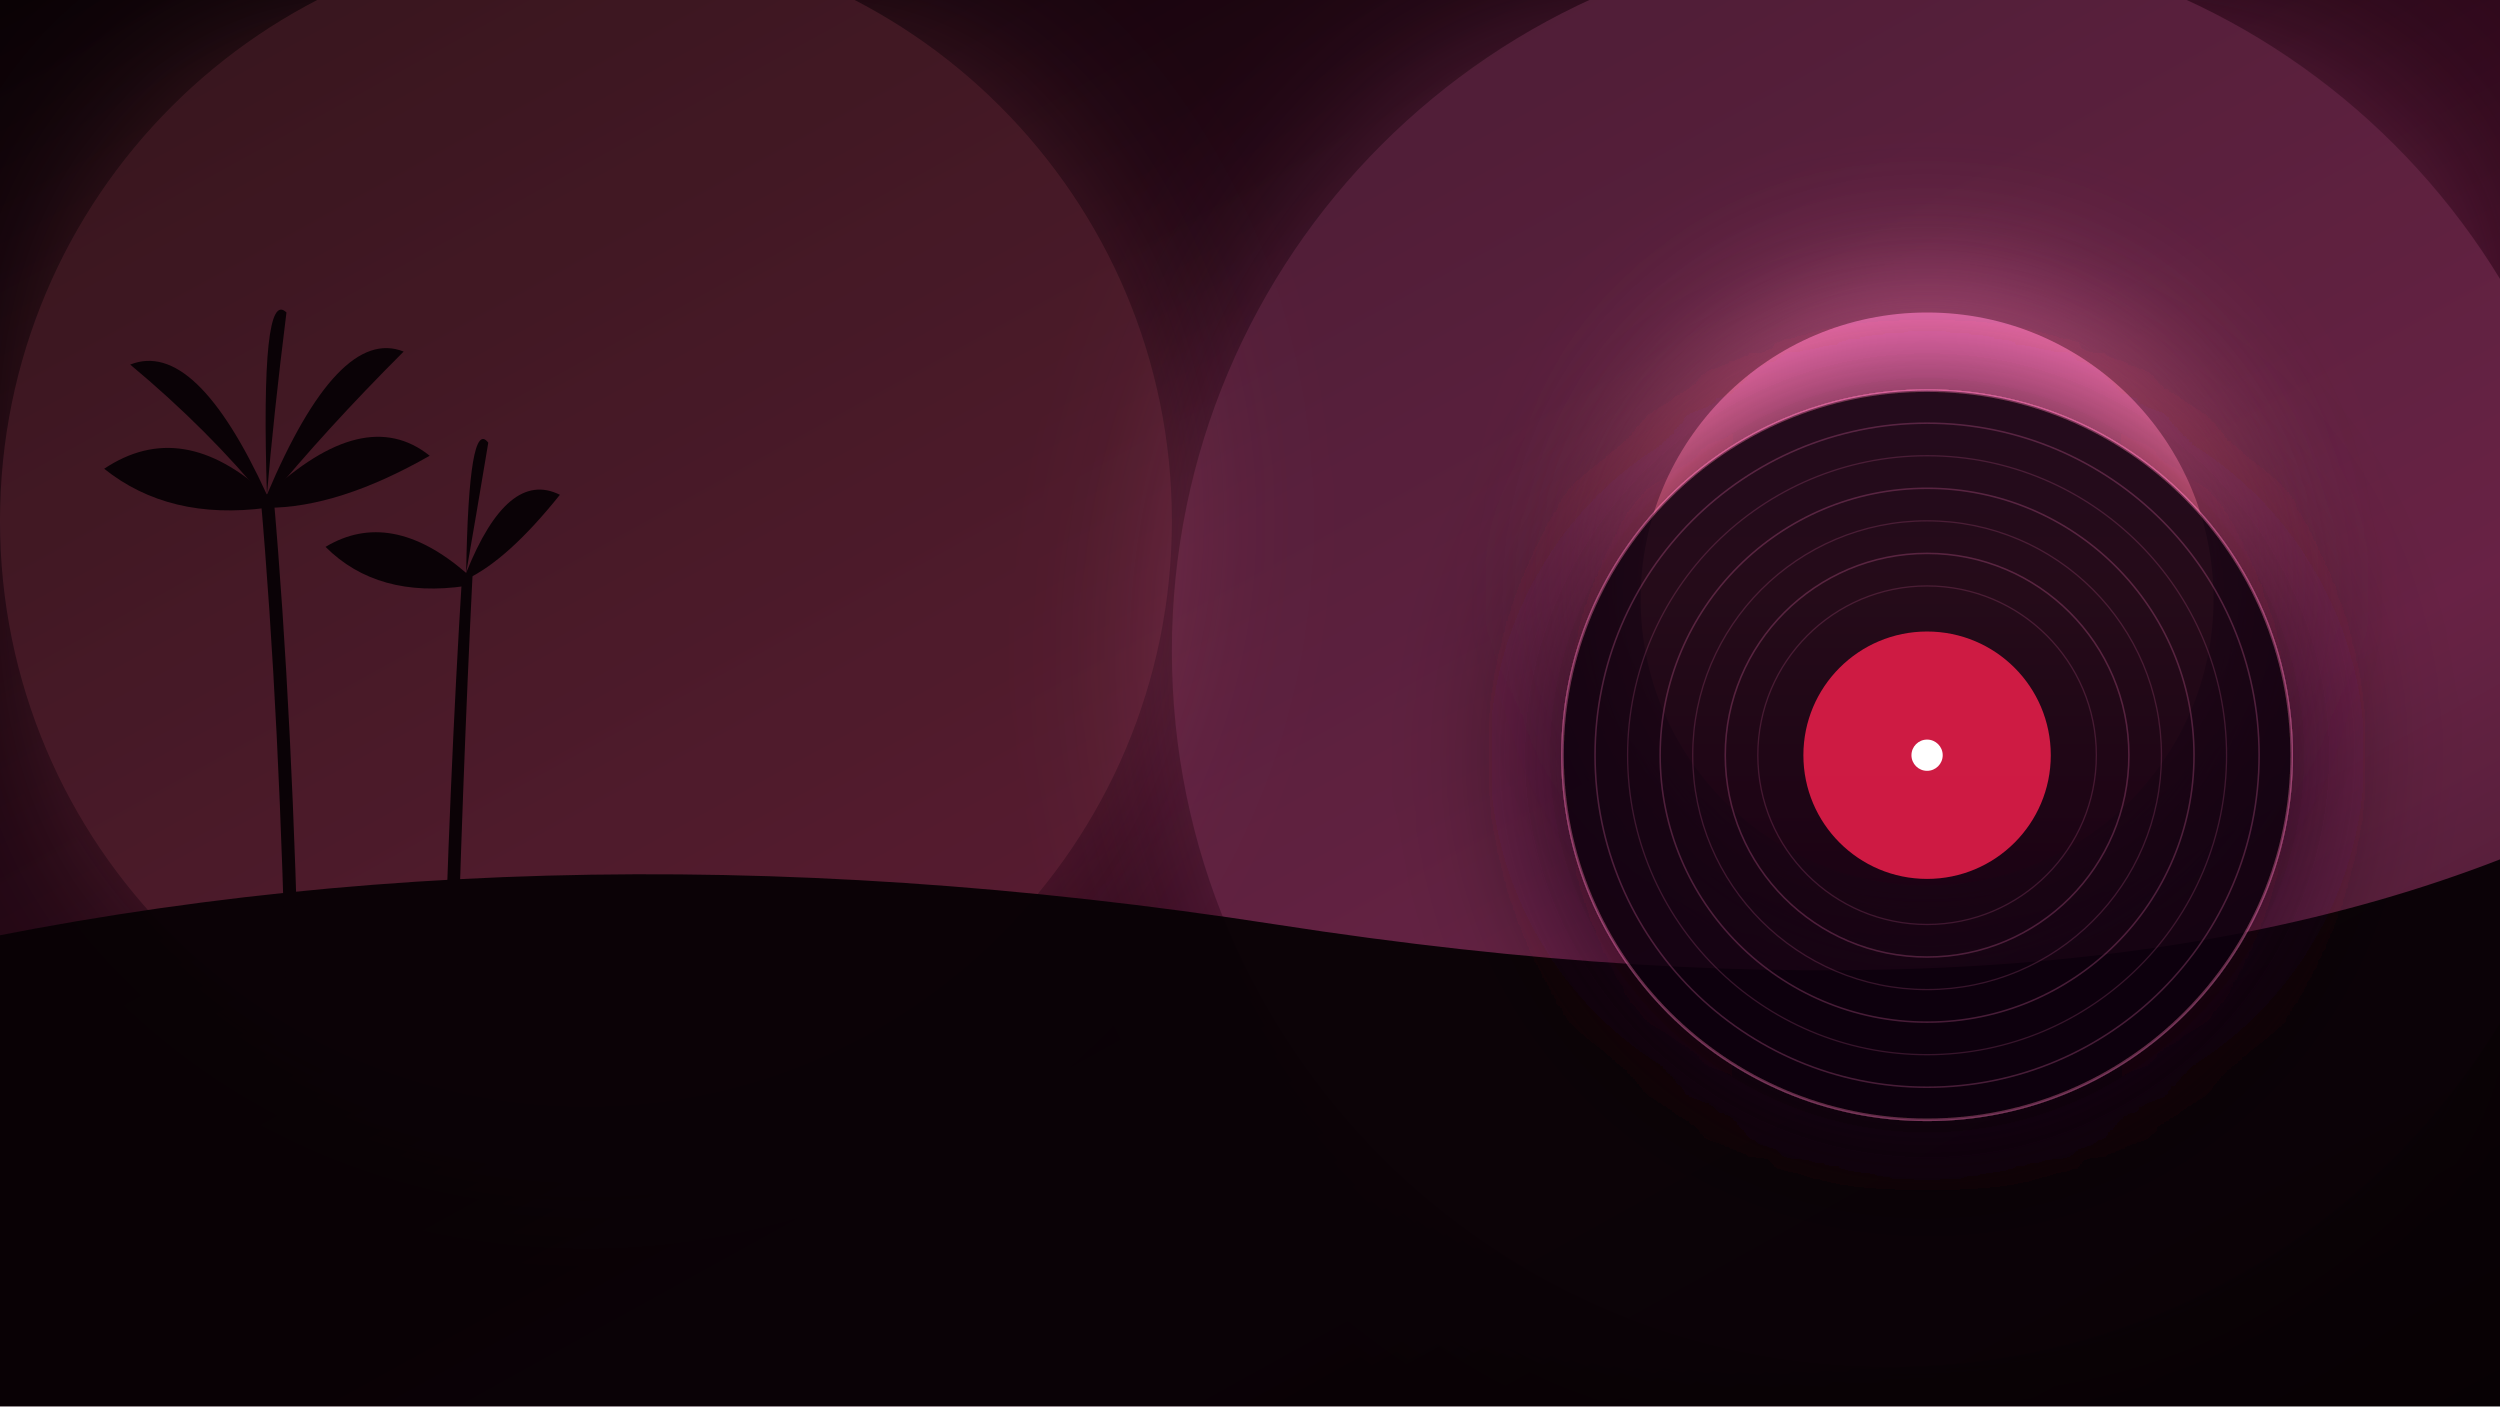
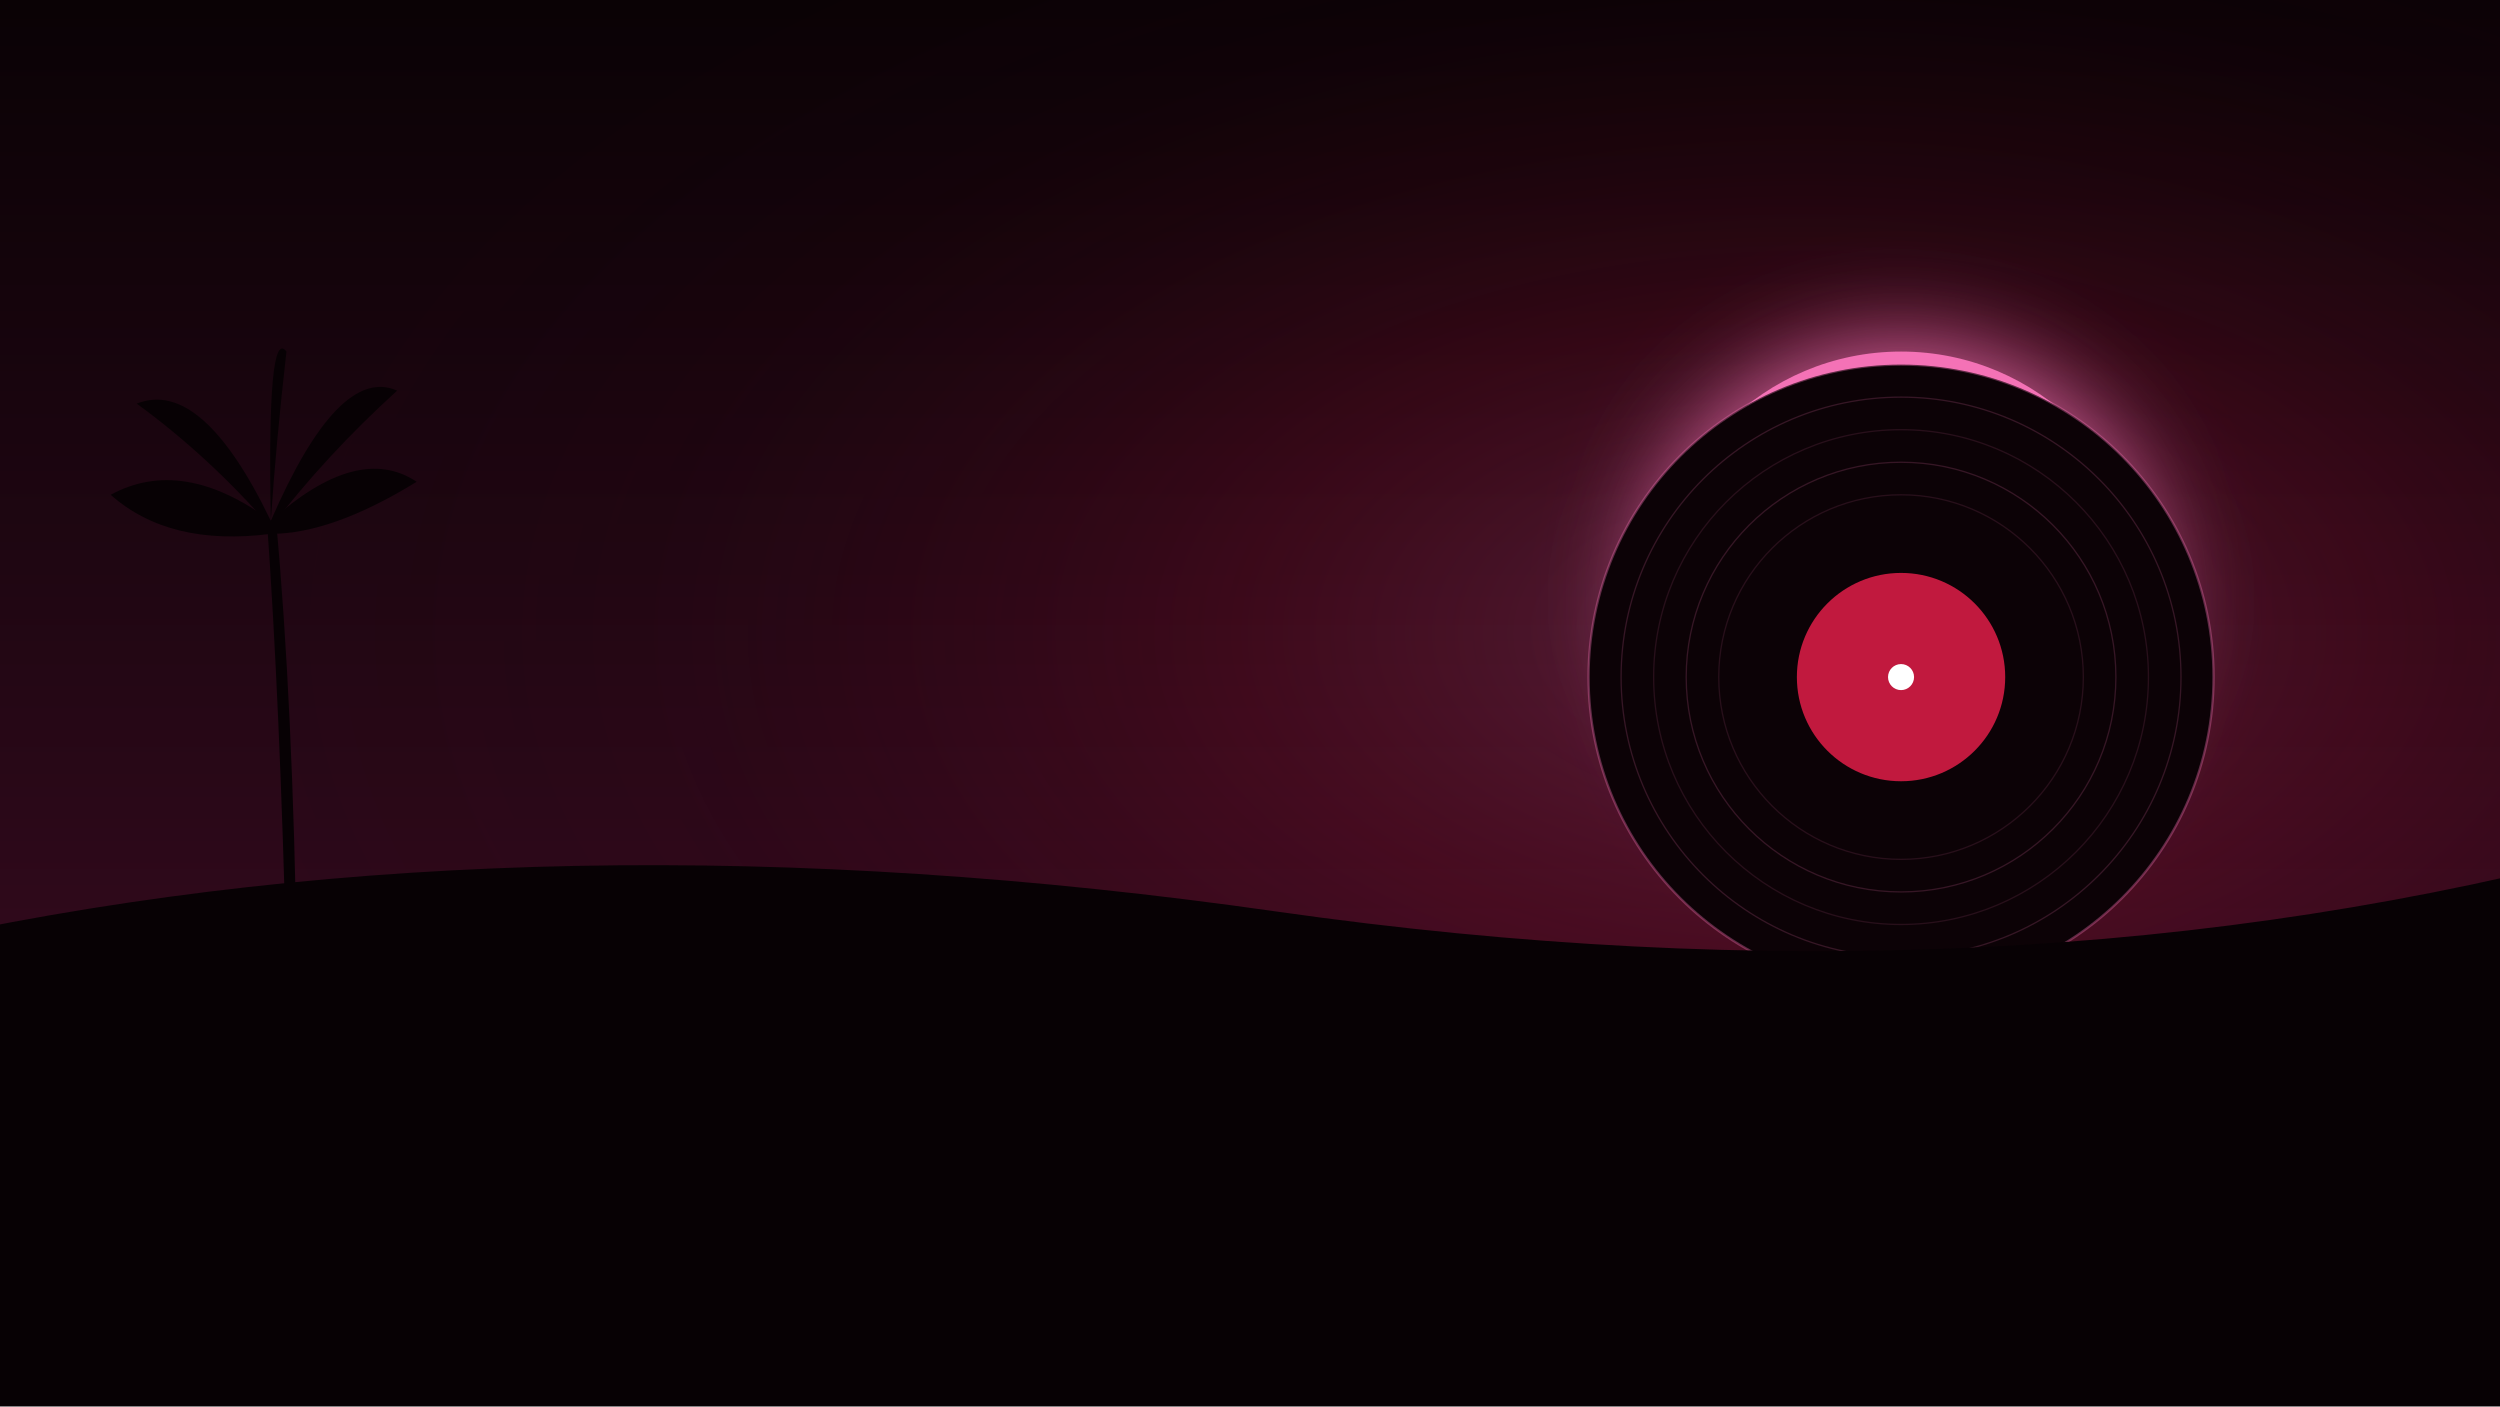
<svg xmlns="http://www.w3.org/2000/svg" viewBox="0 0 1920 1080" width="100%" height="100%">
  <defs>
-     <linearGradient id="lBg" x1="0%" y1="0%" x2="100%" y2="100%">
+     <radialGradient id="lAura" cx="72%" cy="45%" r="65%">
+       <stop offset="0%" stop-color="#f472b6" stop-opacity="0.25" />
+       <stop offset="35%" stop-color="#e11d48" stop-opacity="0.14" />
+       <stop offset="70%" stop-color="#4c0519" stop-opacity="0.06" />
+       <stop offset="100%" stop-color="#090204" stop-opacity="0" />
+     </radialGradient>
+     <linearGradient id="lSky" x1="0%" y1="0%" x2="0%" y2="100%">
      <stop offset="0%" stop-color="#0a0205" />
-       <stop offset="35%" stop-color="#240715" />
-       <stop offset="70%" stop-color="#400c25" />
+       <stop offset="40%" stop-color="#1f0612" />
+       <stop offset="75%" stop-color="#350a1e" />
      <stop offset="100%" stop-color="#080104" />
    </linearGradient>
    <filter id="roseGlow" x="-50%" y="-50%" width="200%" height="200%">
-       <feGaussianBlur stdDeviation="60" result="blur" />
+       <feGaussianBlur stdDeviation="40" result="blur" />
      <feComposite in="SourceGraphic" in2="blur" operator="over" />
    </filter>
-     <linearGradient id="sunGradLana" x1="0%" y1="0%" x2="0%" y2="100%">
-       <stop offset="0%" stop-color="#f472b6" />
-       <stop offset="50%" stop-color="#fb7185" />
-       <stop offset="100%" stop-color="#9d174d" />
-     </linearGradient>
    <style>
-       @keyframes vinylRotate {
+       @keyframes slowRoseBreathe {
+         0%, 100% { transform: scale(1); opacity: 0.7; }
+         50% { transform: scale(1.06); opacity: 0.95; }
+       }
+       @keyframes slowVinylSpin {
        from { transform: rotate(0deg); }
        to { transform: rotate(360deg); }
      }
-       @keyframes sunsetBreathe {
-         0%, 100% { transform: scale(1); filter: drop-shadow(0 0 35px #f472b6); opacity: 0.75; }
-         50% { transform: scale(1.05); filter: drop-shadow(0 0 75px #fb7185); opacity: 0.95; }
+       @keyframes slowSunsetGlow {
+         0%, 100% { opacity: 0.65; filter: drop-shadow(0 0 25px rgba(244, 114, 182, 0.4)); }
+         50% { opacity: 0.9; filter: drop-shadow(0 0 55px rgba(251, 113, 133, 0.75)); }
      }
-       @keyframes palmSwayLeft {
-         0%, 100% { transform: rotate(0deg); }
-         50% { transform: rotate(2deg); }
-       }
-       @keyframes palmSwayRight {
-         0%, 100% { transform: rotate(0deg); }
-         50% { transform: rotate(-1.5deg); }
-       }
-       .anim-vinyl { animation: vinylRotate 16s linear infinite; transform-origin: 1480px 580px; }
-       .anim-sunset { animation: sunsetBreathe 7s ease-in-out infinite; transform-origin: 1480px 460px; }
-       .anim-palm-1 { animation: palmSwayLeft 6s ease-in-out infinite; transform-origin: 220px 780px; }
-       .anim-palm-2 { animation: palmSwayRight 7.5s ease-in-out infinite; transform-origin: 340px 790px; }
+       .anim-rose-aura { animation: slowRoseBreathe 15s cubic-bezier(0.4, 0, 0.2, 1) infinite; transform-origin: 72% 45%; }
+       .anim-vinyl-disc { animation: slowVinylSpin 30s linear infinite; transform-origin: 1460px 520px; }
+       .anim-sunset-sun { animation: slowSunsetGlow 12s ease-in-out infinite; }
    </style>
  </defs>
-   <rect width="1920" height="1080" fill="url(#lBg)" />
-   <circle cx="1450" cy="500" r="550" fill="#f472b6" opacity="0.22" filter="url(#roseGlow)" />
-   <circle cx="450" cy="400" r="450" fill="#fb7185" opacity="0.18" filter="url(#roseGlow)" />
-   <circle class="anim-sunset" cx="1480" cy="460" r="220" fill="url(#sunGradLana)" filter="url(#roseGlow)" />
-   <g fill="#070104" opacity="0.95">
-     <path d="M-100,740 Q400,620 980,710 T1920,660 L1920,1080 L-100,1080 Z" />
-     <g class="anim-palm-1">
-       <path d="M220,780 Q215,550 200,380 L210,380 Q225,550 230,780 Z" />
-       <path d="M205,380 Q140,320 80,360 Q130,400 205,390" />
-       <path d="M205,380 Q150,260 100,280 Q160,330 205,385" />
-       <path d="M205,380 Q200,220 220,240 Q210,320 205,380" />
-       <path d="M205,380 Q260,250 310,270 Q250,330 205,385" />
-       <path d="M205,380 Q280,310 330,350 Q260,390 205,390" />
-     </g>
-     <g class="anim-palm-2">
-       <path d="M340,790 Q345,600 355,440 L363,440 Q355,600 350,790 Z" />
-       <path d="M358,440 Q300,390 250,420 Q290,460 358,450" />
-       <path d="M358,440 Q390,360 430,380 Q390,430 358,445" />
-       <path d="M358,440 Q360,320 375,340 Q365,400 358,440" />
-     </g>
+   <rect width="1920" height="1080" fill="url(#lSky)" />
+   <rect width="1920" height="1080" fill="url(#lAura)" class="anim-rose-aura" />
+   <circle cx="1460" cy="460" r="190" fill="#f472b6" class="anim-sunset-sun" filter="url(#roseGlow)" />
+   <g class="anim-vinyl-disc">
+     <circle cx="1460" cy="520" r="240" fill="#0c0206" stroke="rgba(244, 114, 182, 0.35)" stroke-width="1.8" />
+     <circle cx="1460" cy="520" r="215" fill="none" stroke="rgba(244, 114, 182, 0.18)" stroke-width="1" />
+     <circle cx="1460" cy="520" r="190" fill="none" stroke="rgba(244, 114, 182, 0.12)" stroke-width="1" />
+     <circle cx="1460" cy="520" r="165" fill="none" stroke="rgba(244, 114, 182, 0.18)" stroke-width="1" />
+     <circle cx="1460" cy="520" r="140" fill="none" stroke="rgba(244, 114, 182, 0.12)" stroke-width="1" />
+     <circle cx="1460" cy="520" r="80" fill="#e11d48" opacity="0.85" />
+     <circle cx="1460" cy="520" r="10" fill="#ffffff" />
  </g>
-   <g class="anim-vinyl" transform="translate(1480, 580)">
-     <circle cx="0" cy="0" r="280" fill="#0d0207" stroke="rgba(244, 114, 182, 0.4)" stroke-width="2" filter="url(#roseGlow)" opacity="0.9" />
-     <circle cx="0" cy="0" r="255" fill="none" stroke="rgba(244, 114, 182, 0.25)" stroke-width="1.2" />
-     <circle cx="0" cy="0" r="230" fill="none" stroke="rgba(244, 114, 182, 0.18)" stroke-width="1" />
-     <circle cx="0" cy="0" r="205" fill="none" stroke="rgba(244, 114, 182, 0.25)" stroke-width="1.2" />
-     <circle cx="0" cy="0" r="180" fill="none" stroke="rgba(244, 114, 182, 0.18)" stroke-width="1" />
-     <circle cx="0" cy="0" r="155" fill="none" stroke="rgba(244, 114, 182, 0.25)" stroke-width="1.2" />
-     <circle cx="0" cy="0" r="130" fill="none" stroke="rgba(244, 114, 182, 0.18)" stroke-width="1" />
-     <circle cx="0" cy="0" r="95" fill="#e11d48" opacity="0.9" />
-     <circle cx="0" cy="0" r="12" fill="#ffffff" />
+   <g fill="#070104">
+     <path d="M-50,720 Q420,620 980,700 T2020,650 L2020,1080 L-50,1080 Z" />
+     <path d="M220,740 Q215,540 205,400 L212,400 Q225,540 228,740 Z" />
+     <path d="M208,400 Q140,350 85,380 Q130,420 208,410" />
+     <path d="M208,400 Q155,290 105,310 Q160,350 208,405" />
+     <path d="M208,400 Q205,250 220,270 Q212,340 208,400" />
+     <path d="M208,400 Q260,280 305,300 Q250,350 208,405" />
+     <path d="M208,400 Q275,340 320,370 Q255,410 208,410" />
  </g>
</svg>
